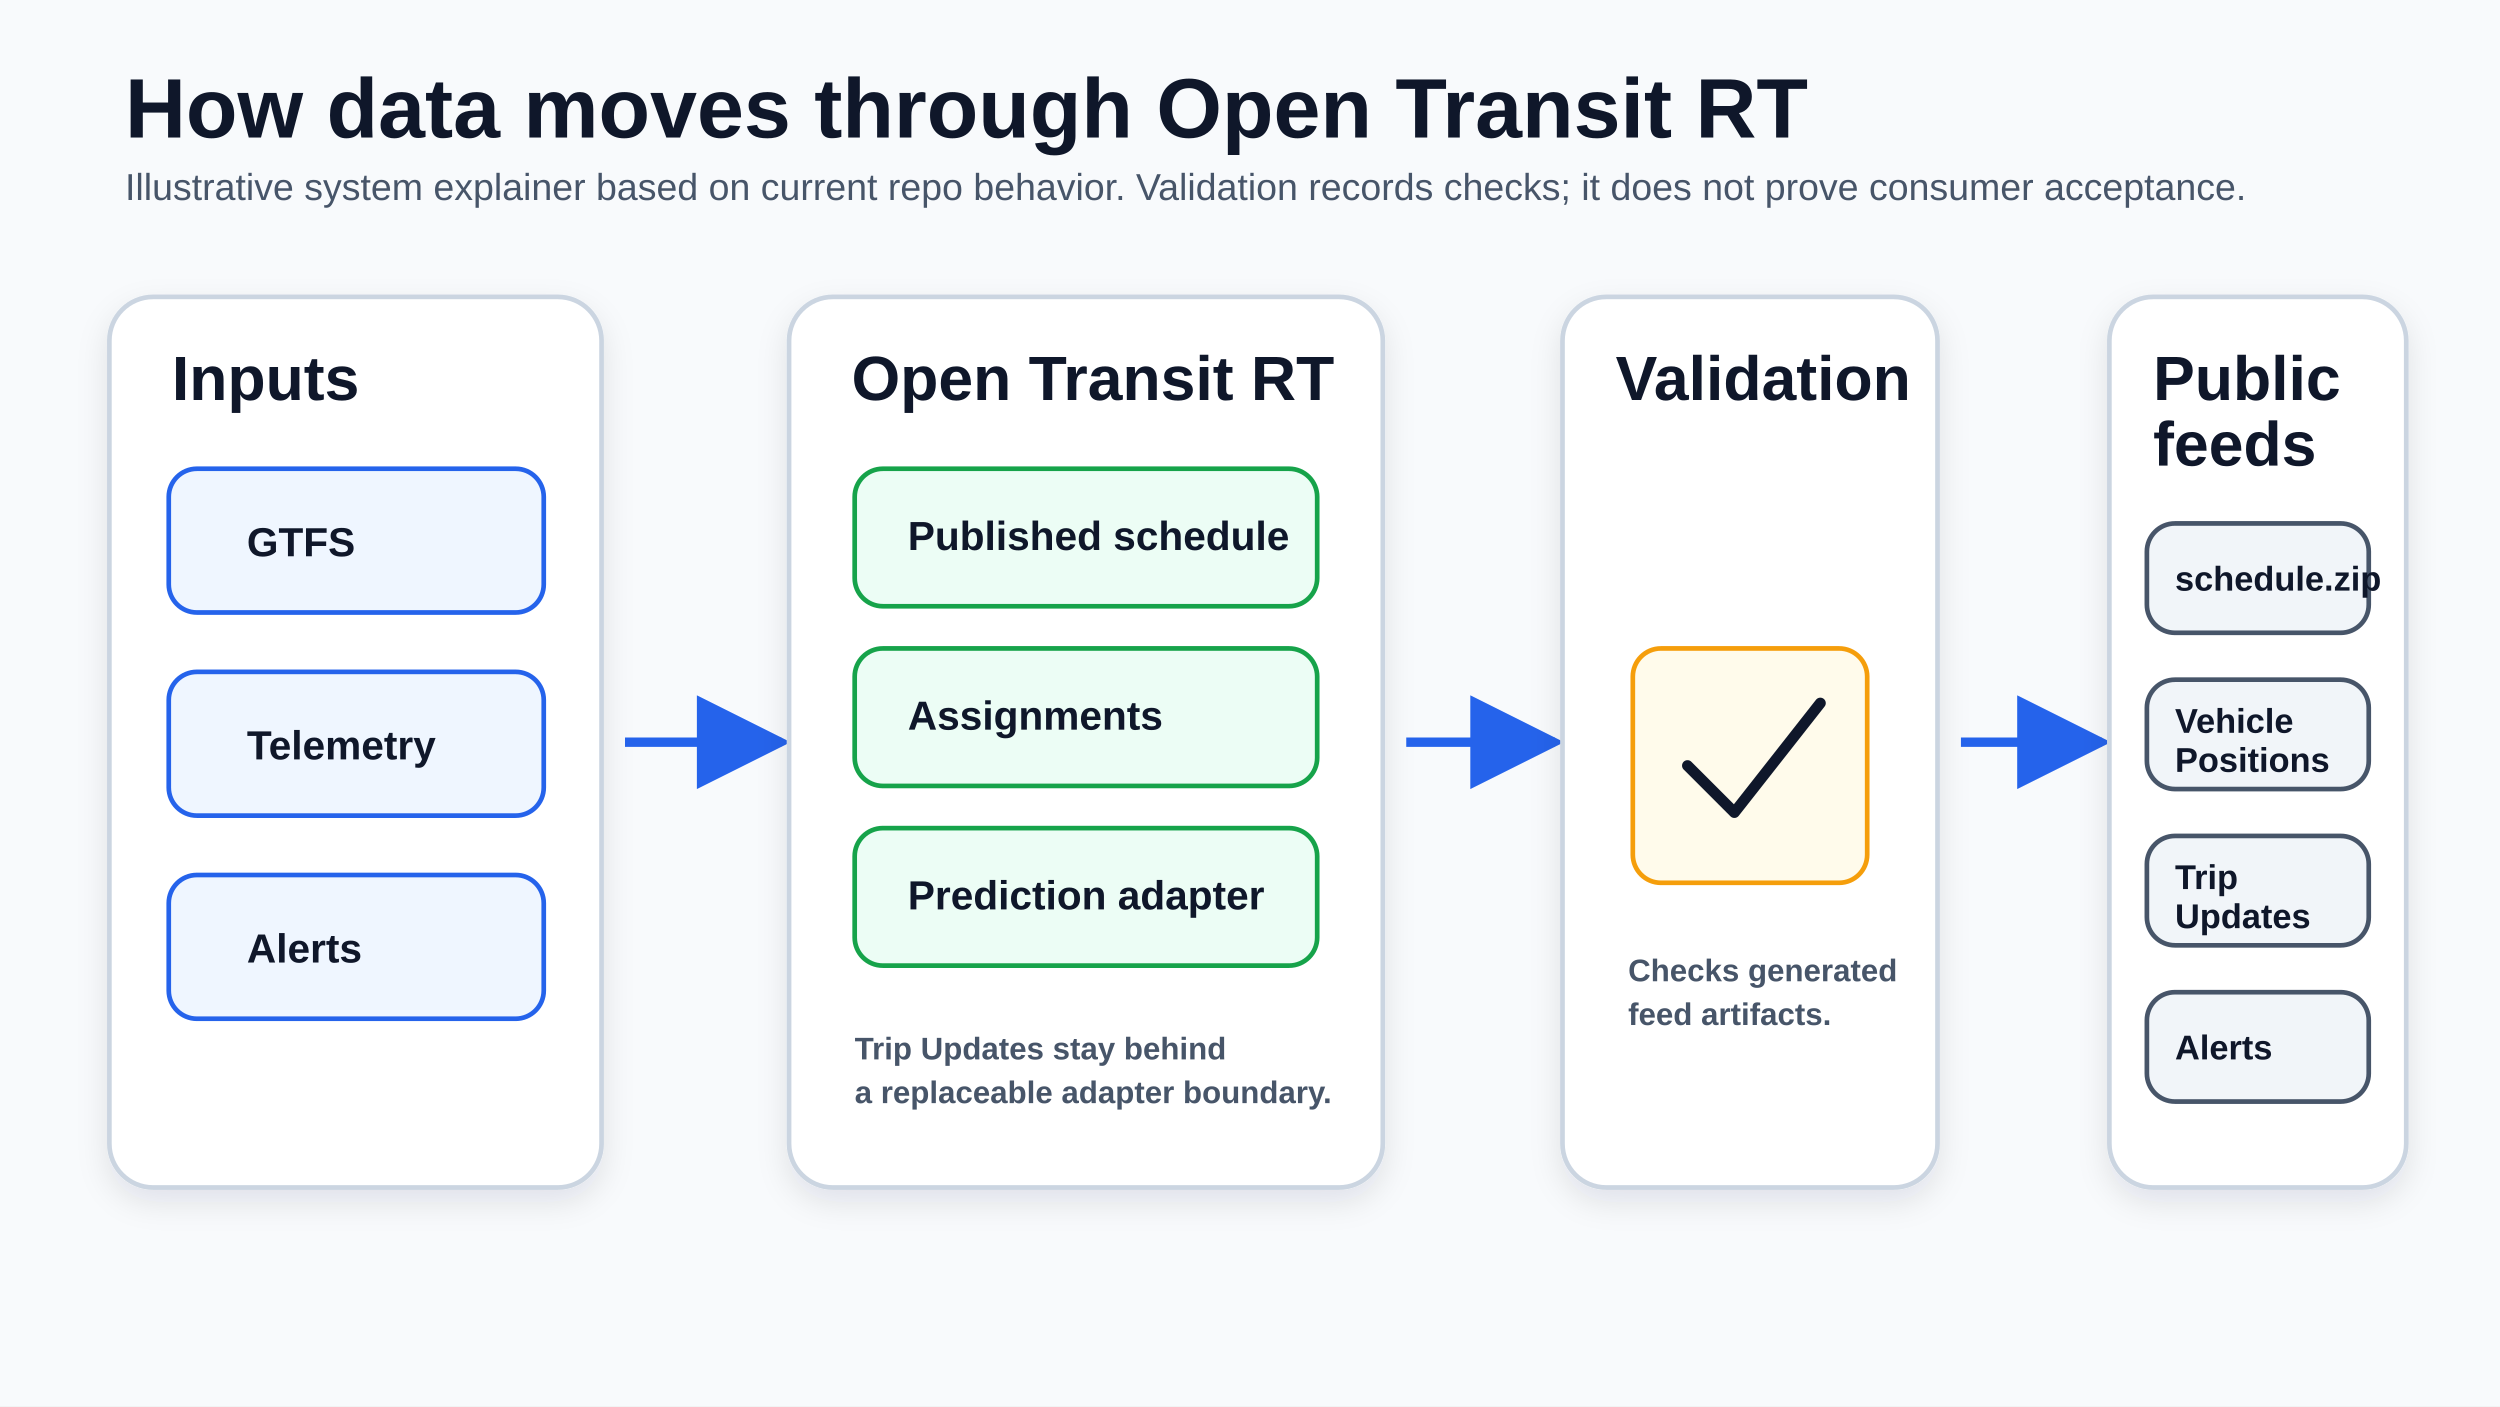
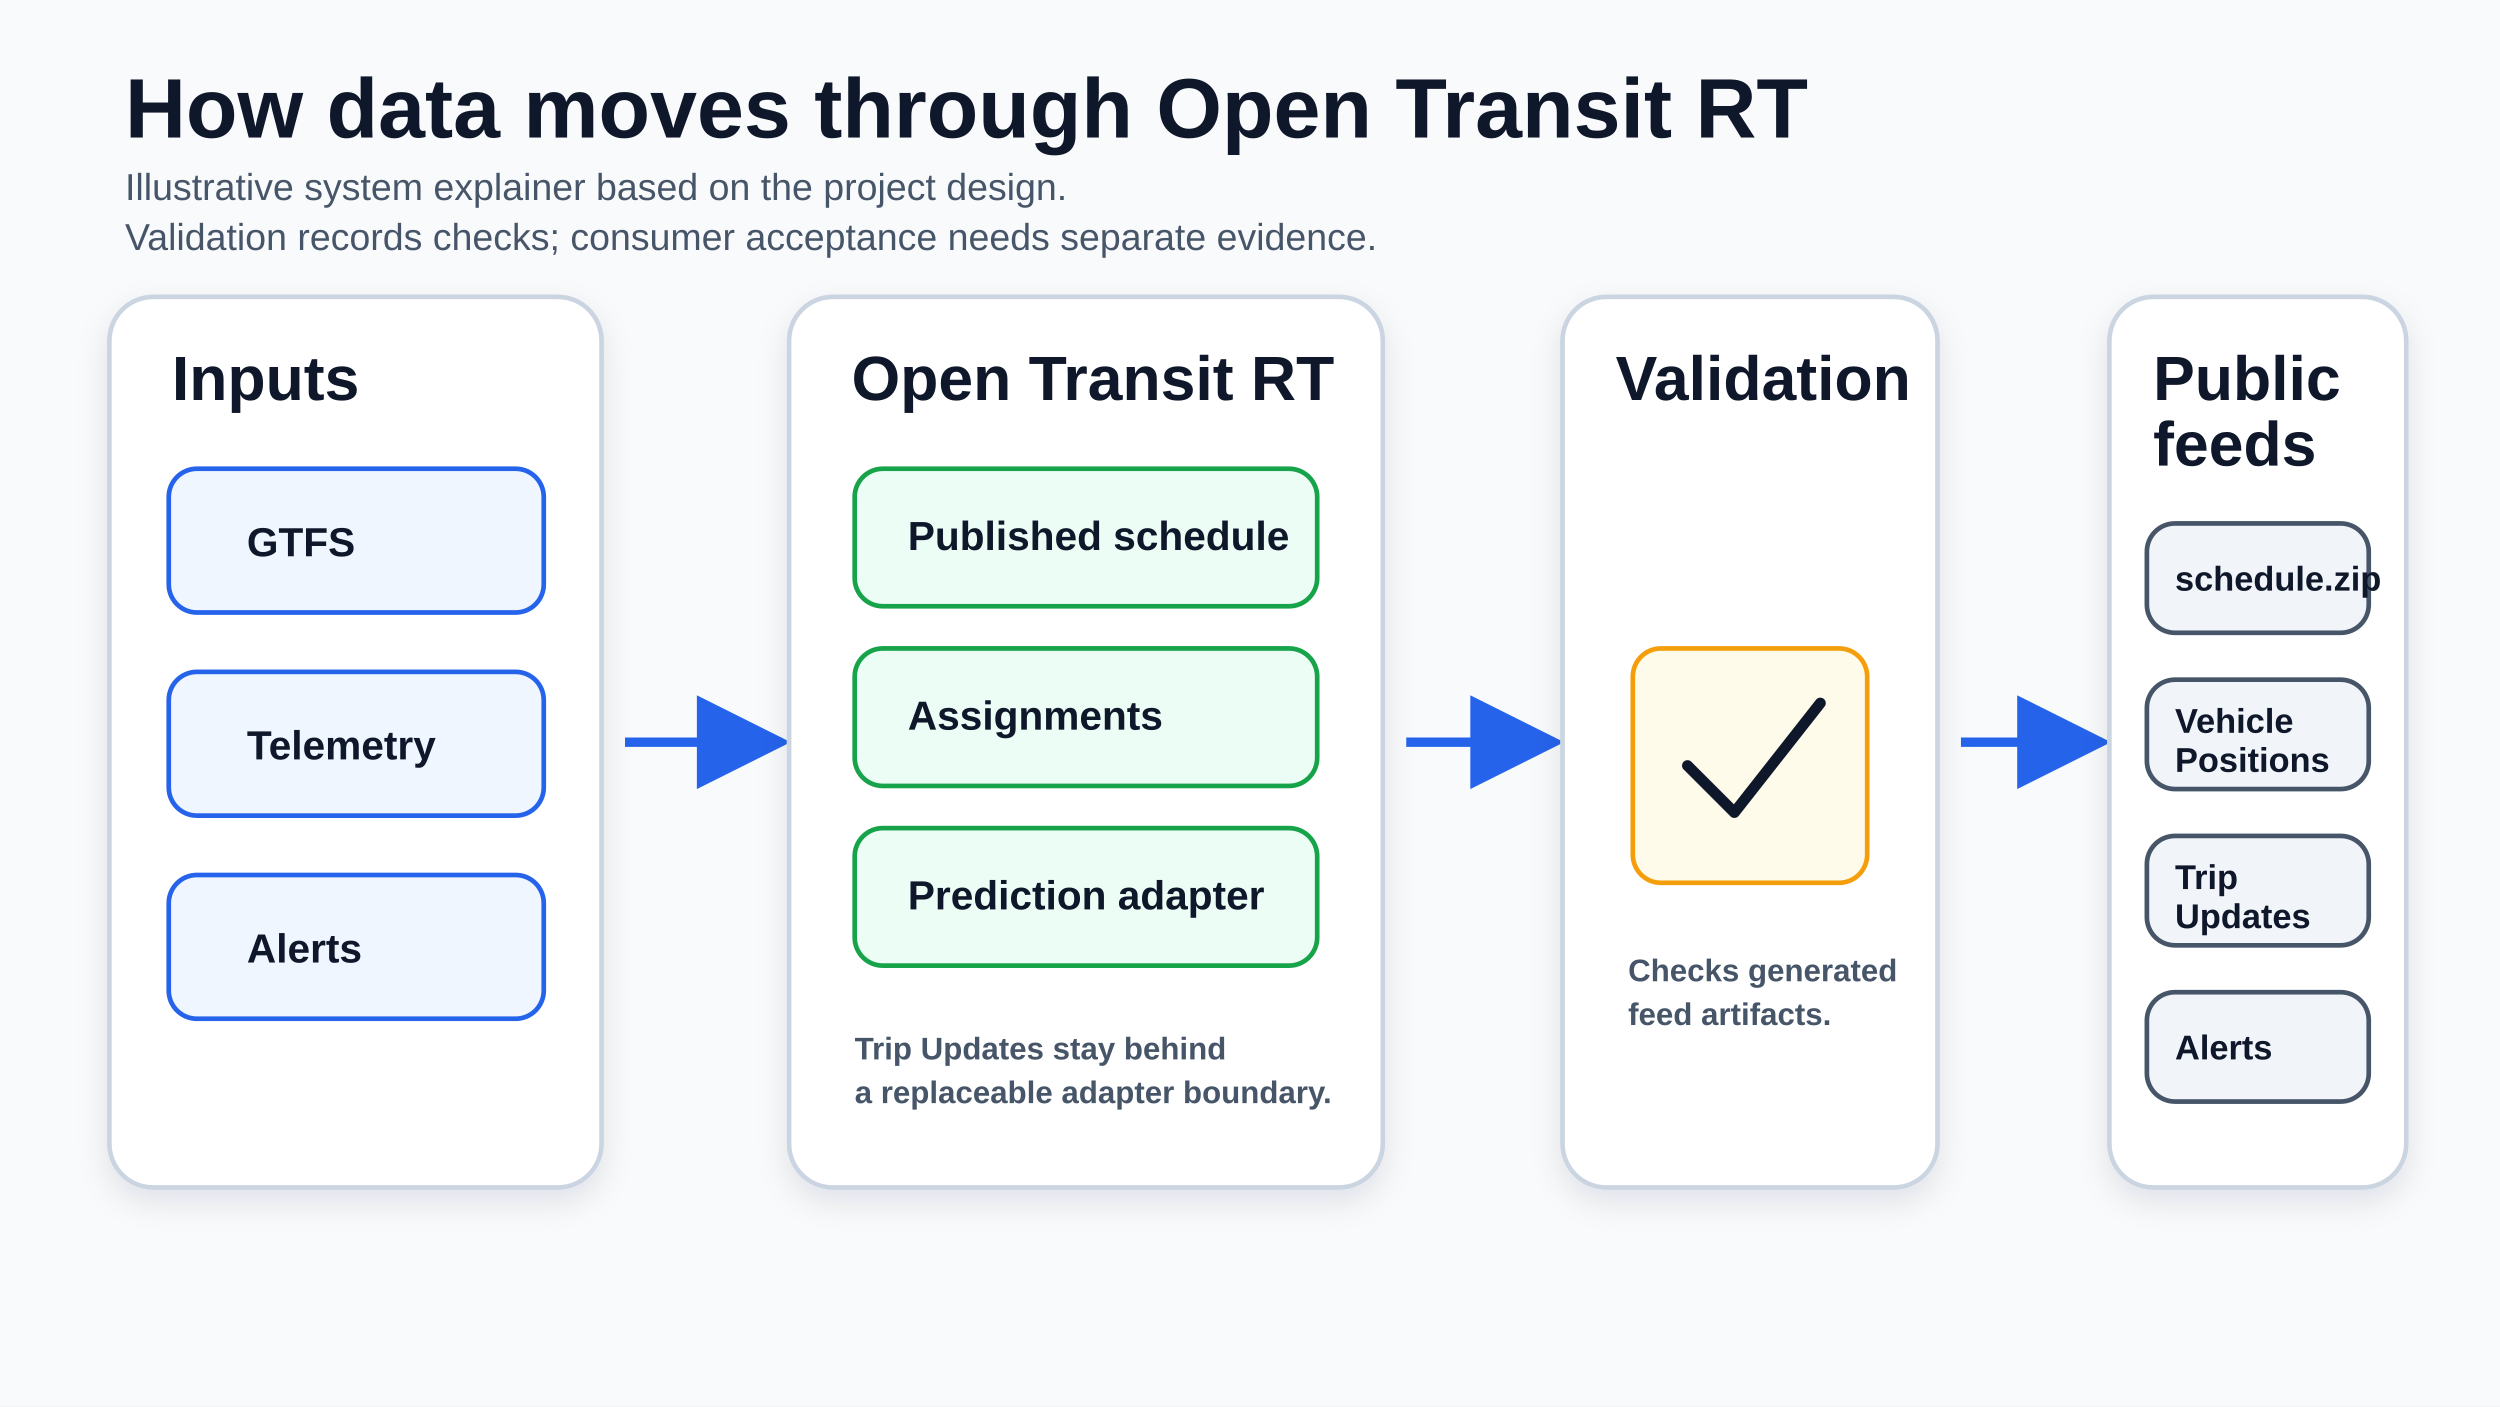
<svg xmlns="http://www.w3.org/2000/svg" width="1600" height="900" viewBox="0 0 1600 900" role="img" aria-labelledby="title desc">
  <defs>
    <filter id="shadow" x="-10%" y="-10%" width="120%" height="130%">
      <feDropShadow dx="0" dy="8" stdDeviation="10" flood-color="#0f172a" flood-opacity="0.10" />
    </filter>
    <marker id="arrow" viewBox="0 0 10 10" refX="9" refY="5" markerWidth="10" markerHeight="10" orient="auto">
      <path d="M0 0L10 5L0 10Z" fill="#2563eb" />
    </marker>
    <style>
      .bg{fill:#f8fafc}.title{font-family:Arial,sans-serif;fill:#0f172a;font-size:54px;font-weight:800}.subtitle{font-family:Arial,sans-serif;fill:#475569;font-size:24px;font-weight:500}.col{fill:#fff;stroke:#cbd5e1;stroke-width:3;rx:28;filter:url(#shadow)}.item{fill:#f8fafc;stroke:#cbd5e1;stroke-width:3;rx:18}.input{fill:#eff6ff;stroke:#2563eb}.core{fill:#ecfdf5;stroke:#16a34a}.check{fill:#fffbeb;stroke:#f59e0b}.public{fill:#f1f5f9;stroke:#475569}.head{font-family:Arial,sans-serif;fill:#0f172a;font-size:40px;font-weight:800}.label{font-family:Arial,sans-serif;fill:#0f172a;font-size:26px;font-weight:800}.small{font-family:Arial,sans-serif;fill:#475569;font-size:20px;font-weight:600}.line{stroke:#2563eb;stroke-width:6;fill:none;marker-end:url(#arrow)}.thin{stroke:#64748b;stroke-width:4;fill:none;marker-end:url(#arrow)}.icon{stroke:#0f172a;stroke-width:7;fill:none;stroke-linecap:round;stroke-linejoin:round}
    </style>
  </defs>
  <rect class="bg" width="1600" height="900" />
  <text x="80" y="88" class="title">How data moves through Open Transit RT</text>
-   <text x="80" y="128" class="subtitle">Illustrative system explainer based on current repo behavior. Validation records checks; it does not prove consumer acceptance.</text>
+   <text x="80" y="128" class="subtitle">Illustrative system explainer based on the project design.</text>
+   <text x="80" y="160" class="subtitle">Validation records checks; consumer acceptance needs separate evidence.</text>
  <g transform="translate(70 190)">
    <rect class="col" width="315" height="570" rx="28" />
    <text x="40" y="66" class="head">Inputs</text>
    <rect x="38" y="110" width="240" height="92" class="item input" rx="18" />
    <text x="88" y="166" class="label">GTFS</text>
    <rect x="38" y="240" width="240" height="92" class="item input" rx="18" />
    <text x="88" y="296" class="label">Telemetry</text>
    <rect x="38" y="370" width="240" height="92" class="item input" rx="18" />
    <text x="88" y="426" class="label">Alerts</text>
  </g>
  <path class="line" d="M400 475H500" />
  <g transform="translate(505 190)">
    <rect class="col" width="380" height="570" rx="28" />
    <text x="40" y="66" class="head">Open Transit RT</text>
    <rect x="42" y="110" width="296" height="88" class="item core" rx="18" />
    <text x="76" y="162" class="label">Published schedule</text>
    <rect x="42" y="225" width="296" height="88" class="item core" rx="18" />
    <text x="76" y="277" class="label">Assignments</text>
    <rect x="42" y="340" width="296" height="88" class="item core" rx="18" />
    <text x="76" y="392" class="label">Prediction adapter</text>
    <text x="42" y="488" class="small">Trip Updates stay behind</text>
    <text x="42" y="516" class="small">a replaceable adapter boundary.</text>
  </g>
  <path class="line" d="M900 475H995" />
  <g transform="translate(1000 190)">
    <rect class="col" width="240" height="570" rx="28" />
    <text x="34" y="66" class="head">Validation</text>
    <rect x="45" y="225" width="150" height="150" class="item check" rx="20" />
    <path class="icon" d="M80 300l30 30 55-70" stroke="#d97706" />
    <text x="42" y="438" class="small">Checks generated</text>
    <text x="42" y="466" class="small">feed artifacts.</text>
  </g>
  <path class="line" d="M1255 475H1345" />
  <g transform="translate(1350 190)">
    <rect class="col" width="190" height="570" rx="28" />
    <text x="28" y="66" class="head">Public</text>
    <text x="28" y="108" class="head">feeds</text>
    <rect x="24" y="145" width="142" height="70" class="item public" rx="16" />
    <text x="42" y="188" class="label" style="font-size:22px">schedule.zip</text>
    <rect x="24" y="245" width="142" height="70" class="item public" rx="16" />
    <text x="42" y="279" class="label" style="font-size:22px">Vehicle</text>
    <text x="42" y="304" class="label" style="font-size:22px">Positions</text>
    <rect x="24" y="345" width="142" height="70" class="item public" rx="16" />
    <text x="42" y="379" class="label" style="font-size:22px">Trip</text>
    <text x="42" y="404" class="label" style="font-size:22px">Updates</text>
    <rect x="24" y="445" width="142" height="70" class="item public" rx="16" />
    <text x="42" y="488" class="label" style="font-size:22px">Alerts</text>
  </g>
</svg>
